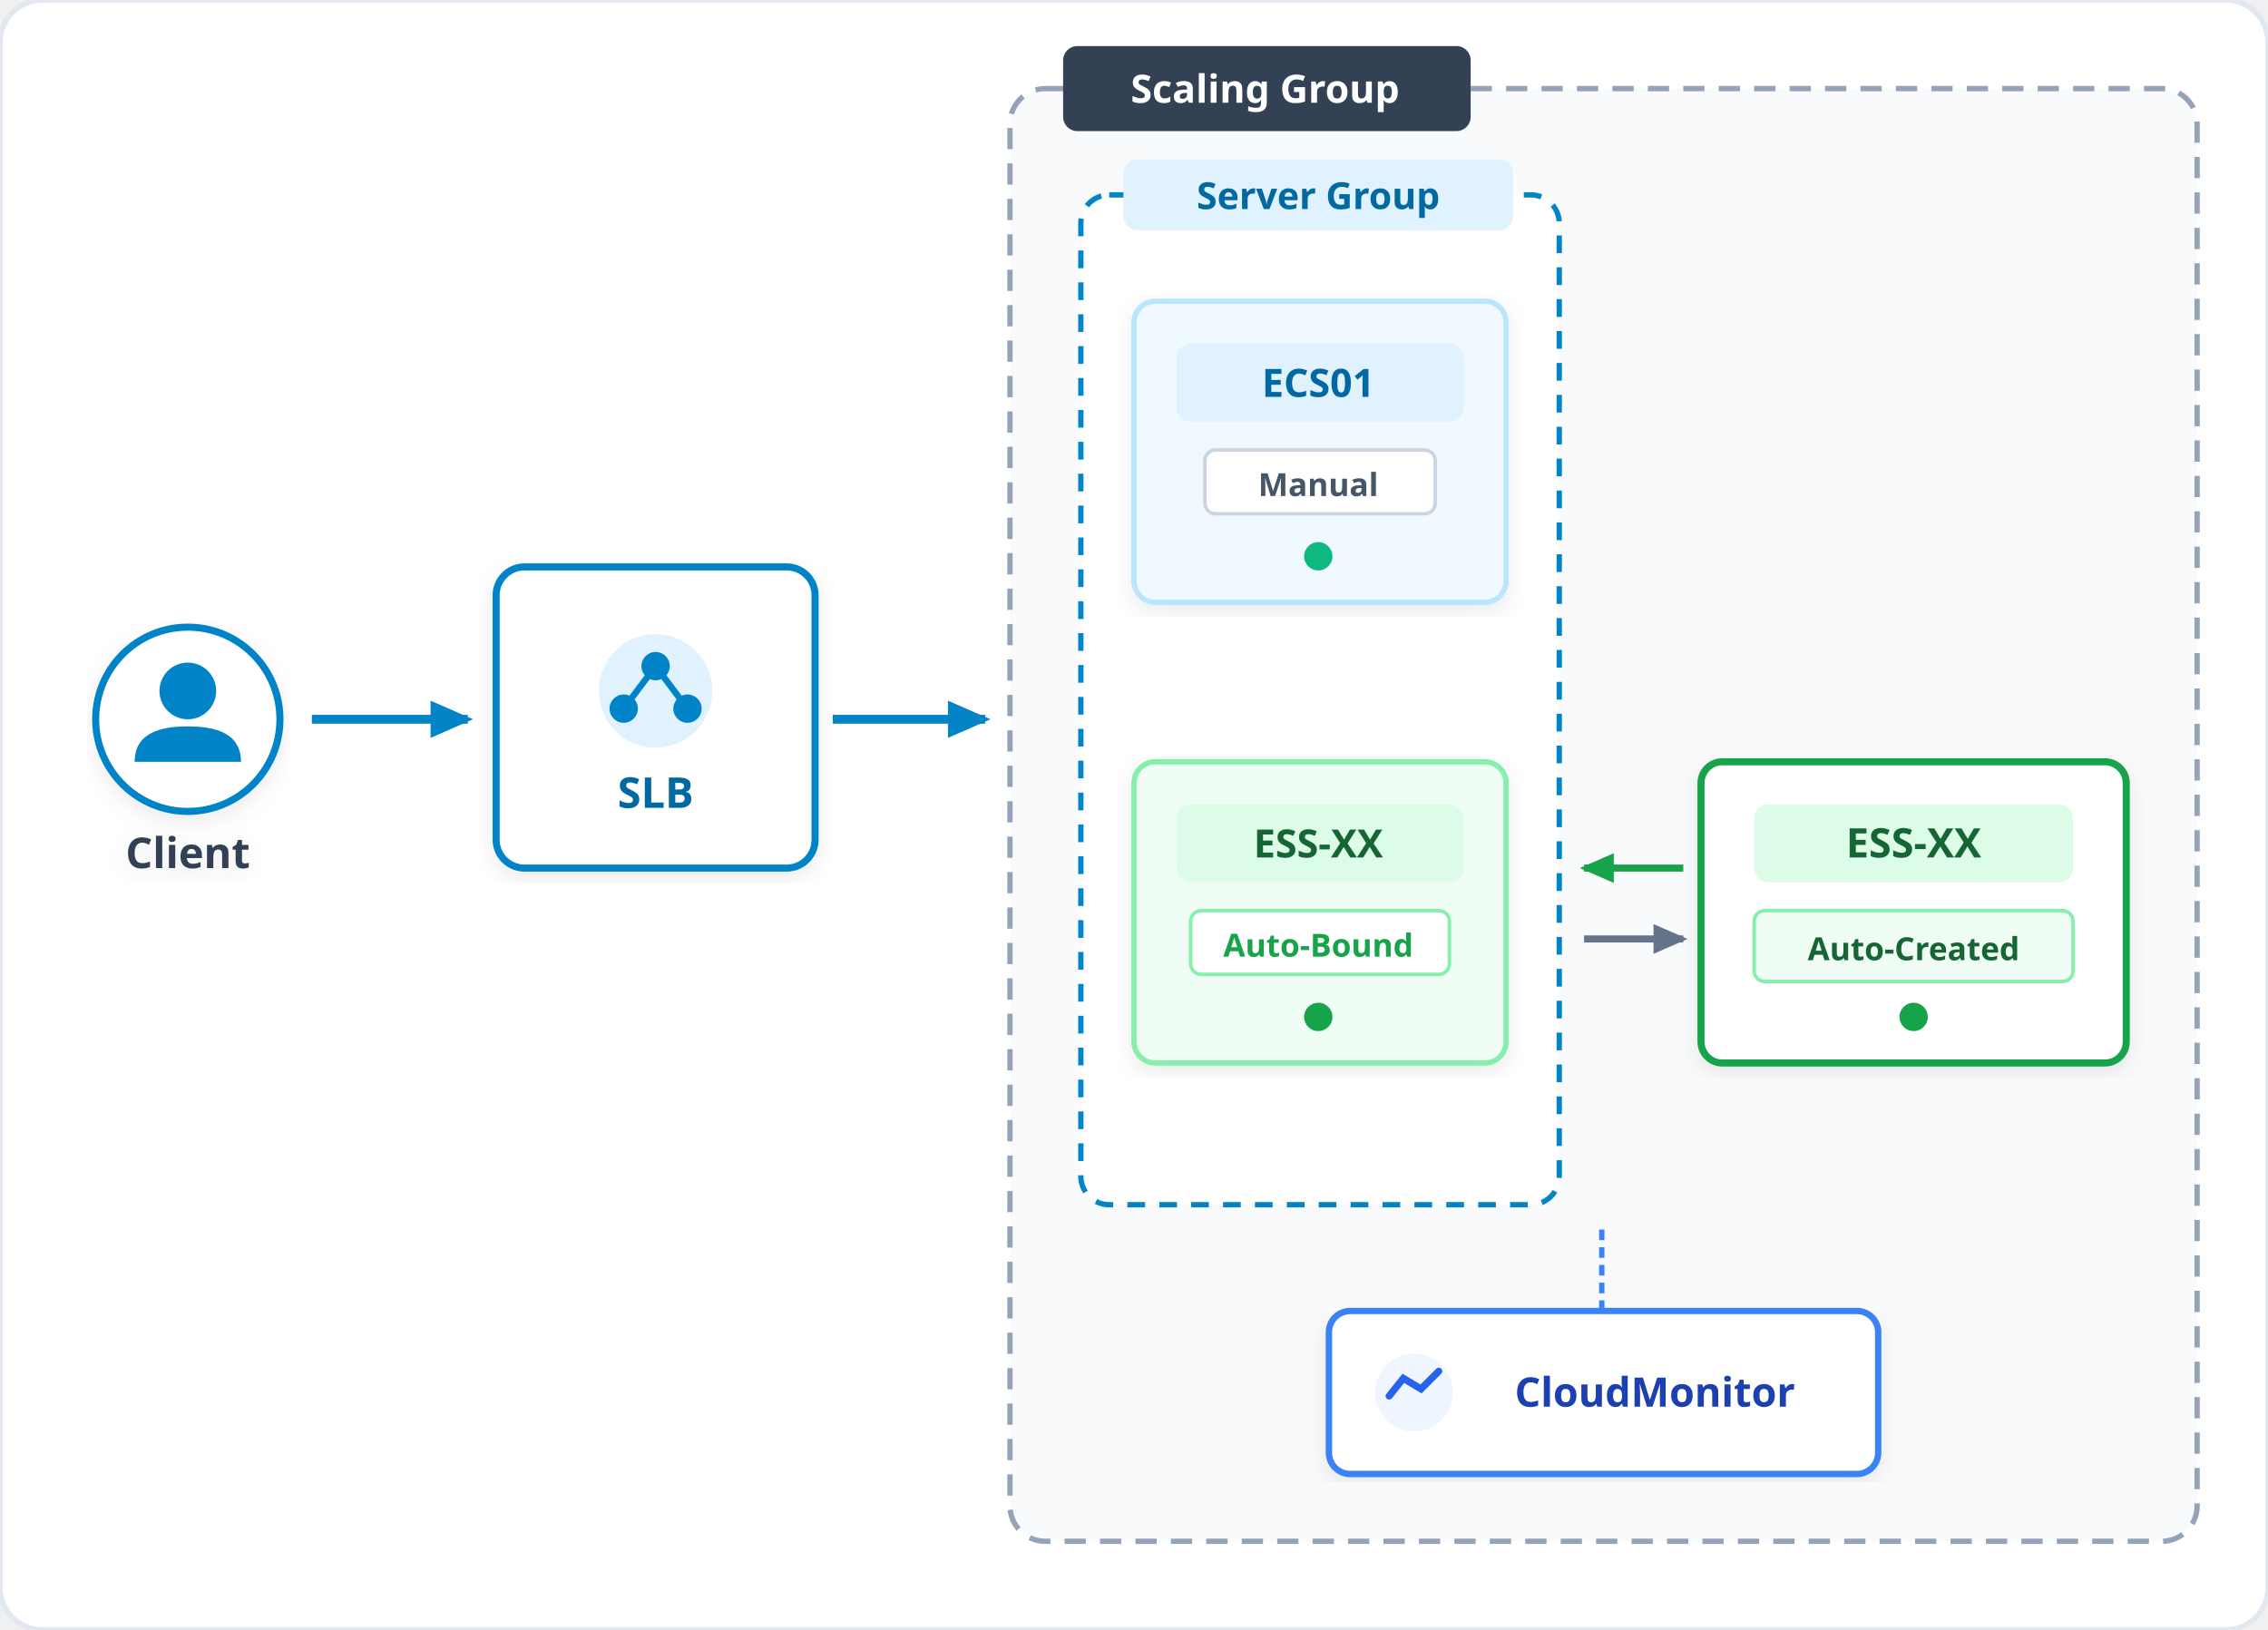
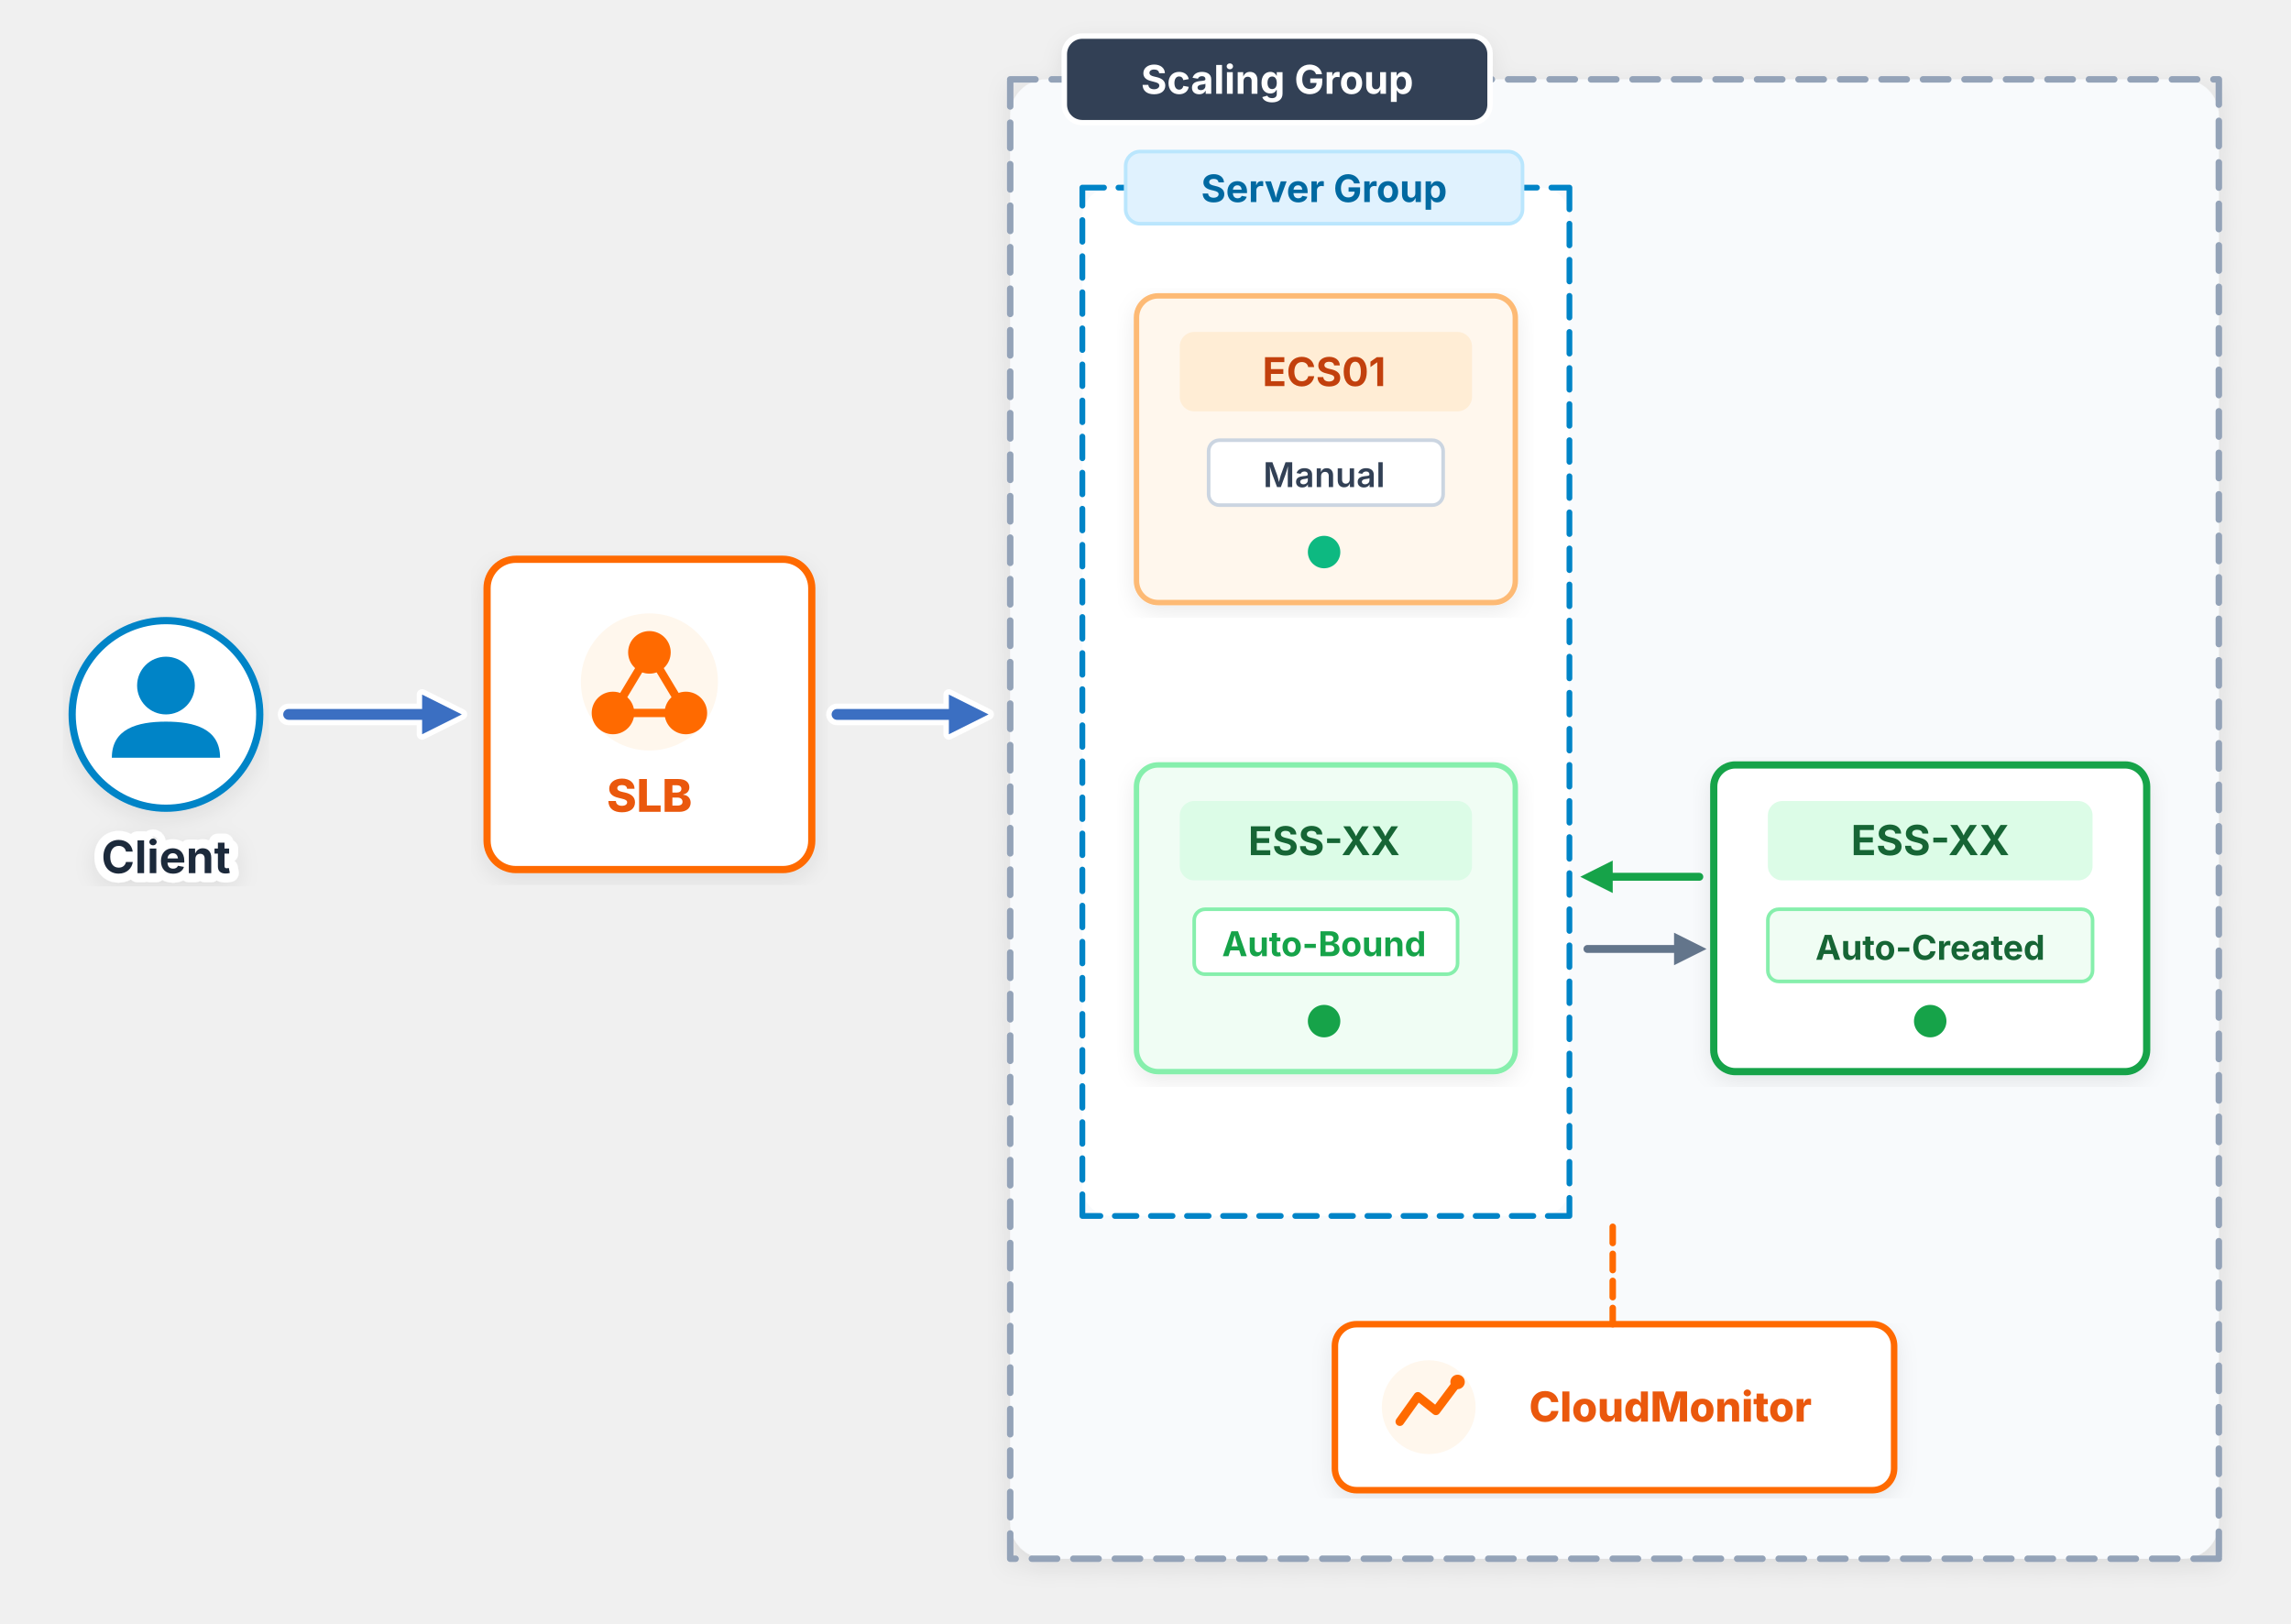
- <svg xmlns="http://www.w3.org/2000/svg" viewBox="0 0 640 460" width="100%" height="100%">
+ <svg xmlns="http://www.w3.org/2000/svg" viewBox="0 0 635 450" width="100%" height="100%">
  <defs>
-     <marker id="as-arr-blue" viewBox="0 0 10 10" refX="7" refY="5" markerWidth="6" markerHeight="6" orient="auto-start-reverse">
-       <path d="M 0 1.5 L 8 5 L 0 8.5 z" fill="#0284c7" />
-     </marker>
-     <marker id="as-arr-green" viewBox="0 0 10 10" refX="7" refY="5" markerWidth="6" markerHeight="6" orient="auto-start-reverse">
-       <path d="M 0 1.5 L 8 5 L 0 8.5 z" fill="#16a34a" />
-     </marker>
-     <marker id="as-arr-gray" viewBox="0 0 10 10" refX="7" refY="5" markerWidth="6" markerHeight="6" orient="auto-start-reverse">
-       <path d="M 0 1.5 L 8 5 L 0 8.5 z" fill="#64748b" />
-     </marker>
    <filter id="as-shadow" x="-5%" y="-5%" width="110%" height="110%">
-       <feDropShadow dx="0" dy="2" stdDeviation="3" flood-opacity="0.08" />
+       <feDropShadow dx="0" dy="2" stdDeviation="3" flood-color="#0f172a" flood-opacity="0.08" />
    </filter>
  </defs>
-   <rect width="640" height="460" rx="12" fill="#ffffff" stroke="#e2e8f0" stroke-width="1.5" />
-   <g transform="translate(25, 175)" filter="url(#as-shadow)">
+   <g transform="translate(18, 170)" filter="url(#as-shadow)">
    <circle cx="28" cy="28" r="26" fill="#ffffff" stroke="#0284c7" stroke-width="2" />
    <circle cx="28" cy="20" r="8" fill="#0284c7" />
    <path d="M 13 40 C 13 32 20 30 28 30 C 36 30 43 32 43 40" fill="#0284c7" />
-     <text x="28" y="70" text-anchor="middle" fill="#334155" font-family="system-ui, sans-serif" font-size="12" font-weight="600">Client</text>
+     <text x="28" y="72" text-anchor="middle" font-family="'Inter', system-ui, -apple-system, sans-serif" font-size="12.5" font-weight="700" fill="none" stroke="#ffffff" stroke-width="5.0" stroke-linejoin="round" stroke-linecap="round">Client</text>
+     <text x="28" y="72" text-anchor="middle" font-family="'Inter', system-ui, -apple-system, sans-serif" font-size="12.5" font-weight="700" fill="#1e293b">Client</text>
  </g>
-   <line x1="88" y1="203" x2="132" y2="203" stroke="#0284c7" stroke-width="2.5" marker-end="url(#as-arr-blue)" />
-   <g transform="translate(140, 160)" filter="url(#as-shadow)">
-     <rect width="90" height="85" rx="8" fill="#ffffff" stroke="#0284c7" stroke-width="2" />
-     <circle cx="45" cy="35" r="16" fill="#e0f2fe" />
-     <circle cx="45" cy="28" r="4" fill="#0284c7" />
-     <circle cx="36" cy="40" r="4" fill="#0284c7" />
-     <circle cx="54" cy="40" r="4" fill="#0284c7" />
-     <path d="M 45 28 L 36 40 M 45 28 L 54 40" stroke="#0284c7" stroke-width="1.8" />
-     <text x="45" y="68" text-anchor="middle" fill="#0369a1" font-family="system-ui, sans-serif" font-size="12" font-weight="700">SLB</text>
+   <g>
+     <line x1="80.0" y1="198.0" x2="121.0" y2="198.0" stroke="#ffffff" stroke-width="6" stroke-linecap="round" />
+     <polygon points="128.00,198.00 117.00,203.50 117.00,192.50" fill="#ffffff" stroke="#ffffff" stroke-width="3" stroke-linejoin="round" />
+     <line x1="80.0" y1="198.0" x2="121.0" y2="198.0" stroke="#3b6fc2" stroke-width="3" stroke-linecap="round" />
+     <polygon points="128.00,198.00 117.00,203.50 117.00,192.50" fill="#3b6fc2" />
  </g>
-   <line x1="235" y1="203" x2="278" y2="203" stroke="#0284c7" stroke-width="2.5" marker-end="url(#as-arr-blue)" />
-   <g transform="translate(285, 25)">
-     <rect width="335" height="410" rx="10" fill="#f8fafc" stroke="#94a3b8" stroke-width="1.5" stroke-dasharray="6,4" />
-     <rect x="15" y="-12" width="115" height="24" rx="4" fill="#334155" />
-     <text x="72" y="4" text-anchor="middle" fill="#ffffff" font-family="system-ui, sans-serif" font-size="11" font-weight="700">Scaling Group</text>
+   <g transform="translate(135, 155)" filter="url(#as-shadow)">
+     <rect width="90" height="86" rx="8" fill="#ffffff" stroke="#ff6a00" stroke-width="2" />
+     <circle cx="45" cy="34" r="19" fill="#fff7ed" />
+     <g>
+       <line x1="45.0" y1="25.8" x2="34.9" y2="42.6" stroke="#ff6a00" stroke-width="2.3" stroke-linecap="round" />
+       <line x1="45.0" y1="25.8" x2="55.1" y2="42.6" stroke="#ff6a00" stroke-width="2.3" stroke-linecap="round" />
+       <line x1="34.9" y1="42.6" x2="55.1" y2="42.6" stroke="#ff6a00" stroke-width="2.3" stroke-linecap="round" />
+       <circle cx="45.0" cy="25.8" r="5.9" fill="#ff6a00" />
+       <circle cx="34.9" cy="42.6" r="5.9" fill="#ff6a00" />
+       <circle cx="55.1" cy="42.6" r="5.9" fill="#ff6a00" />
+     </g>
+     <text x="45" y="70" text-anchor="middle" fill="#ea580c" font-family="'Inter', system-ui, sans-serif" font-size="12.5" font-weight="800">SLB</text>
+   </g>
+   <g>
+     <line x1="232.0" y1="198.0" x2="267.0" y2="198.0" stroke="#ffffff" stroke-width="6" stroke-linecap="round" />
+     <polygon points="274.00,198.00 263.00,203.50 263.00,192.50" fill="#ffffff" stroke="#ffffff" stroke-width="3" stroke-linejoin="round" />
+     <line x1="232.0" y1="198.0" x2="267.0" y2="198.0" stroke="#3b6fc2" stroke-width="3" stroke-linecap="round" />
+     <polygon points="274.00,198.00 263.00,203.50 263.00,192.50" fill="#3b6fc2" />
+   </g>
+   <g transform="translate(280, 22)" filter="url(#as-shadow)">
+     <rect width="335" height="410" rx="10" fill="#f8fafc" stroke="none" />
+     <path d="M0.00 0.00L7.00 0.00 M11.50 0.00L18.50 0.00 M23.00 0.00L30.00 0.00 M34.50 0.00L41.50 0.00 M46.00 0.00L53.00 0.00 M57.50 0.00L64.50 0.00 M69.00 0.00L76.00 0.00 M80.50 0.00L87.50 0.00 M92.00 0.00L99.00 0.00 M103.50 0.00L110.50 0.00 M115.00 0.00L122.00 0.00 M126.50 0.00L133.50 0.00 M138.00 0.00L145.00 0.00 M149.50 0.00L156.50 0.00 M161.00 0.00L168.00 0.00 M172.50 0.00L179.50 0.00 M184.00 0.00L191.00 0.00 M195.50 0.00L202.50 0.00 M207.00 0.00L214.00 0.00 M218.50 0.00L225.50 0.00 M230.00 0.00L237.00 0.00 M241.50 0.00L248.50 0.00 M253.00 0.00L260.00 0.00 M264.50 0.00L271.50 0.00 M276.00 0.00L283.00 0.00 M287.50 0.00L294.50 0.00 M299.00 0.00L306.00 0.00 M310.50 0.00L317.50 0.00 M322.00 0.00L329.00 0.00 M333.50 0.00L335.00 0.00 M335.00 0.00L335.00 7.00 M335.00 11.50L335.00 18.50 M335.00 23.00L335.00 30.00 M335.00 34.50L335.00 41.50 M335.00 46.00L335.00 53.00 M335.00 57.50L335.00 64.50 M335.00 69.00L335.00 76.00 M335.00 80.50L335.00 87.50 M335.00 92.00L335.00 99.00 M335.00 103.50L335.00 110.50 M335.00 115.00L335.00 122.00 M335.00 126.50L335.00 133.50 M335.00 138.00L335.00 145.00 M335.00 149.50L335.00 156.50 M335.00 161.00L335.00 168.00 M335.00 172.50L335.00 179.50 M335.00 184.00L335.00 191.00 M335.00 195.50L335.00 202.50 M335.00 207.00L335.00 214.00 M335.00 218.50L335.00 225.50 M335.00 230.00L335.00 237.00 M335.00 241.50L335.00 248.50 M335.00 253.00L335.00 260.00 M335.00 264.50L335.00 271.50 M335.00 276.00L335.00 283.00 M335.00 287.50L335.00 294.50 M335.00 299.00L335.00 306.00 M335.00 310.50L335.00 317.50 M335.00 322.00L335.00 329.00 M335.00 333.50L335.00 340.50 M335.00 345.00L335.00 352.00 M335.00 356.50L335.00 363.50 M335.00 368.00L335.00 375.00 M335.00 379.50L335.00 386.50 M335.00 391.00L335.00 398.00 M335.00 402.50L335.00 409.50 M335.00 410.00L328.00 410.00 M323.50 410.00L316.50 410.00 M312.00 410.00L305.00 410.00 M300.50 410.00L293.50 410.00 M289.00 410.00L282.00 410.00 M277.50 410.00L270.50 410.00 M266.00 410.00L259.00 410.00 M254.50 410.00L247.50 410.00 M243.00 410.00L236.00 410.00 M231.50 410.00L224.50 410.00 M220.00 410.00L213.00 410.00 M208.50 410.00L201.50 410.00 M197.00 410.00L190.00 410.00 M185.50 410.00L178.50 410.00 M174.00 410.00L167.00 410.00 M162.50 410.00L155.50 410.00 M151.00 410.00L144.00 410.00 M139.50 410.00L132.50 410.00 M128.00 410.00L121.00 410.00 M116.50 410.00L109.50 410.00 M105.00 410.00L98.00 410.00 M93.50 410.00L86.50 410.00 M82.00 410.00L75.00 410.00 M70.50 410.00L63.50 410.00 M59.00 410.00L52.00 410.00 M47.50 410.00L40.50 410.00 M36.00 410.00L29.00 410.00 M24.50 410.00L17.50 410.00 M13.00 410.00L6.00 410.00 M1.50 410.00L0.00 410.00 M0.00 410.00L0.00 403.00 M0.00 398.50L0.00 391.50 M0.00 387.00L0.00 380.00 M0.00 375.50L0.00 368.50 M0.00 364.00L0.00 357.00 M0.00 352.50L0.00 345.50 M0.00 341.00L0.00 334.00 M0.00 329.50L0.00 322.50 M0.00 318.00L0.00 311.00 M0.00 306.50L0.00 299.50 M0.00 295.00L0.00 288.00 M0.00 283.50L0.00 276.50 M0.00 272.00L0.00 265.00 M0.00 260.50L0.00 253.50 M0.00 249.00L0.00 242.00 M0.00 237.50L0.00 230.50 M0.00 226.00L0.00 219.00 M0.00 214.50L0.00 207.50 M0.00 203.00L0.00 196.00 M0.00 191.50L0.00 184.50 M0.00 180.00L0.00 173.00 M0.00 168.50L0.00 161.50 M0.00 157.00L0.00 150.00 M0.00 145.50L0.00 138.50 M0.00 134.00L0.00 127.00 M0.00 122.50L0.00 115.50 M0.00 111.00L0.00 104.00 M0.00 99.50L0.00 92.50 M0.00 88.00L0.00 81.00 M0.00 76.50L0.00 69.50 M0.00 65.00L0.00 58.00 M0.00 53.50L0.00 46.50 M0.00 42.00L0.00 35.00 M0.00 30.50L0.00 23.50 M0.00 19.00L0.00 12.00 M0.00 7.50L0.00 0.50" fill="none" stroke="#94a3b8" stroke-width="1.8" stroke-linecap="round" />
+     <rect x="15" y="-12" width="118" height="24" rx="5" fill="#334155" stroke="#ffffff" stroke-width="1.5" />
+     <text x="74" y="4" text-anchor="middle" fill="#ffffff" font-family="'Inter', system-ui, sans-serif" font-size="11" font-weight="700">Scaling Group</text>
    <g transform="translate(20, 30)">
-       <rect width="135" height="285" rx="8" fill="#ffffff" stroke="#0284c7" stroke-width="1.5" stroke-dasharray="5,4" />
-       <rect x="12" y="-10" width="110" height="20" rx="4" fill="#e0f2fe" />
-       <text x="67" y="4" text-anchor="middle" fill="#0369a1" font-family="system-ui, sans-serif" font-size="10.5" font-weight="700">Server Group</text>
+       <rect width="135" height="285" rx="8" fill="#ffffff" stroke="none" />
+       <path d="M0.00 0.00L6.00 0.00 M10.00 0.00L16.00 0.00 M20.00 0.00L26.00 0.00 M30.00 0.00L36.00 0.00 M40.00 0.00L46.00 0.00 M50.00 0.00L56.00 0.00 M60.00 0.00L66.00 0.00 M70.00 0.00L76.00 0.00 M80.00 0.00L86.00 0.00 M90.00 0.00L96.00 0.00 M100.00 0.00L106.00 0.00 M110.00 0.00L116.00 0.00 M120.00 0.00L126.00 0.00 M130.00 0.00L135.00 0.00 M135.00 0.00L135.00 6.00 M135.00 10.00L135.00 16.00 M135.00 20.00L135.00 26.00 M135.00 30.00L135.00 36.00 M135.00 40.00L135.00 46.00 M135.00 50.00L135.00 56.00 M135.00 60.00L135.00 66.00 M135.00 70.00L135.00 76.00 M135.00 80.00L135.00 86.00 M135.00 90.00L135.00 96.00 M135.00 100.00L135.00 106.00 M135.00 110.00L135.00 116.00 M135.00 120.00L135.00 126.00 M135.00 130.00L135.00 136.00 M135.00 140.00L135.00 146.00 M135.00 150.00L135.00 156.00 M135.00 160.00L135.00 166.00 M135.00 170.00L135.00 176.00 M135.00 180.00L135.00 186.00 M135.00 190.00L135.00 196.00 M135.00 200.00L135.00 206.00 M135.00 210.00L135.00 216.00 M135.00 220.00L135.00 226.00 M135.00 230.00L135.00 236.00 M135.00 240.00L135.00 246.00 M135.00 250.00L135.00 256.00 M135.00 260.00L135.00 266.00 M135.00 270.00L135.00 276.00 M135.00 280.00L135.00 285.00 M135.00 285.00L129.00 285.00 M125.00 285.00L119.00 285.00 M115.00 285.00L109.00 285.00 M105.00 285.00L99.00 285.00 M95.00 285.00L89.00 285.00 M85.00 285.00L79.00 285.00 M75.00 285.00L69.00 285.00 M65.00 285.00L59.00 285.00 M55.00 285.00L49.00 285.00 M45.00 285.00L39.00 285.00 M35.00 285.00L29.00 285.00 M25.00 285.00L19.00 285.00 M15.00 285.00L9.00 285.00 M5.00 285.00L0.00 285.00 M0.00 285.00L0.00 279.00 M0.00 275.00L0.00 269.00 M0.00 265.00L0.00 259.00 M0.00 255.00L0.00 249.00 M0.00 245.00L0.00 239.00 M0.00 235.00L0.00 229.00 M0.00 225.00L0.00 219.00 M0.00 215.00L0.00 209.00 M0.00 205.00L0.00 199.00 M0.00 195.00L0.00 189.00 M0.00 185.00L0.00 179.00 M0.00 175.00L0.00 169.00 M0.00 165.00L0.00 159.00 M0.00 155.00L0.00 149.00 M0.00 145.00L0.00 139.00 M0.00 135.00L0.00 129.00 M0.00 125.00L0.00 119.00 M0.00 115.00L0.00 109.00 M0.00 105.00L0.00 99.00 M0.00 95.00L0.00 89.00 M0.00 85.00L0.00 79.00 M0.00 75.00L0.00 69.00 M0.00 65.00L0.00 59.00 M0.00 55.00L0.00 49.00 M0.00 45.00L0.00 39.00 M0.00 35.00L0.00 29.00 M0.00 25.00L0.00 19.00 M0.00 15.00L0.00 9.00 M0.00 5.00L0.00 0.00" fill="none" stroke="#0284c7" stroke-width="1.6" stroke-linecap="round" />
+       <rect x="12" y="-10" width="110" height="20" rx="4" fill="#e0f2fe" stroke="#bae6fd" stroke-width="1" />
+       <text x="67" y="4" text-anchor="middle" fill="#0369a1" font-family="'Inter', system-ui, sans-serif" font-size="10.5" font-weight="700">Server Group</text>
      <g transform="translate(15, 30)" filter="url(#as-shadow)">
-         <rect width="105" height="85" rx="6" fill="#f0f9ff" stroke="#bae6fd" stroke-width="1.5" />
-         <rect x="12" y="12" width="81" height="22" rx="4" fill="#e0f2fe" />
-         <text x="52" y="27" text-anchor="middle" fill="#0369a1" font-family="system-ui, sans-serif" font-size="11" font-weight="700">ECS01</text>
-         <rect x="20" y="42" width="65" height="18" rx="3" fill="#ffffff" stroke="#cbd5e1" stroke-width="1" />
-         <text x="52" y="55" text-anchor="middle" fill="#475569" font-family="system-ui, sans-serif" font-size="9" font-weight="600">Manual</text>
-         <circle cx="52" cy="72" r="4" fill="#10b981" />
+         <rect width="105" height="85" rx="6" fill="#fff7ed" stroke="#fdba74" stroke-width="1.5" />
+         <rect x="12" y="10" width="81" height="22" rx="4" fill="#ffedd5" />
+         <text x="52" y="25" text-anchor="middle" fill="#c2410c" font-family="'Inter', system-ui, sans-serif" font-size="11" font-weight="700">ECS01</text>
+         <rect x="20" y="40" width="65" height="18" rx="3" fill="#ffffff" stroke="#cbd5e1" stroke-width="1" />
+         <text x="52" y="53" text-anchor="middle" fill="#334155" font-family="'Inter', system-ui, sans-serif" font-size="9.5" font-weight="600">Manual</text>
+         <circle cx="52" cy="71" r="4.5" fill="#10b981" />
      </g>
      <g transform="translate(15, 160)" filter="url(#as-shadow)">
        <rect width="105" height="85" rx="6" fill="#f0fdf4" stroke="#86efac" stroke-width="1.5" />
-         <rect x="12" y="12" width="81" height="22" rx="4" fill="#dcfce7" />
-         <text x="52" y="27" text-anchor="middle" fill="#166534" font-family="system-ui, sans-serif" font-size="11" font-weight="700">ESS-XX</text>
-         <rect x="16" y="42" width="73" height="18" rx="3" fill="#ffffff" stroke="#86efac" stroke-width="1" />
-         <text x="52" y="55" text-anchor="middle" fill="#16a34a" font-family="system-ui, sans-serif" font-size="9" font-weight="700">Auto-Bound</text>
-         <circle cx="52" cy="72" r="4" fill="#16a34a" />
+         <rect x="12" y="10" width="81" height="22" rx="4" fill="#dcfce7" />
+         <text x="52" y="25" text-anchor="middle" fill="#166534" font-family="'Inter', system-ui, sans-serif" font-size="11" font-weight="700">ESS-XX</text>
+         <rect x="16" y="40" width="73" height="18" rx="3" fill="#ffffff" stroke="#86efac" stroke-width="1" />
+         <text x="52" y="53" text-anchor="middle" fill="#16a34a" font-family="'Inter', system-ui, sans-serif" font-size="9.5" font-weight="700">Auto-Bound</text>
+         <circle cx="52" cy="71" r="4.5" fill="#16a34a" />
      </g>
    </g>
    <g transform="translate(195, 190)" filter="url(#as-shadow)">
      <rect width="120" height="85" rx="6" fill="#ffffff" stroke="#16a34a" stroke-width="2" />
-       <rect x="15" y="12" width="90" height="22" rx="4" fill="#dcfce7" />
-       <text x="60" y="27" text-anchor="middle" fill="#166534" font-family="system-ui, sans-serif" font-size="11.5" font-weight="700">ESS-XX</text>
-       <rect x="15" y="42" width="90" height="20" rx="3" fill="#f0fdf4" stroke="#86efac" stroke-width="1" />
-       <text x="60" y="56" text-anchor="middle" fill="#166534" font-family="system-ui, sans-serif" font-size="9" font-weight="700">Auto-Created</text>
-       <circle cx="60" cy="72" r="4" fill="#16a34a" />
+       <rect x="15" y="10" width="90" height="22" rx="4" fill="#dcfce7" />
+       <text x="60" y="25" text-anchor="middle" fill="#166534" font-family="'Inter', system-ui, sans-serif" font-size="11.5" font-weight="700">ESS-XX</text>
+       <rect x="15" y="40" width="90" height="20" rx="3" fill="#f0fdf4" stroke="#86efac" stroke-width="1" />
+       <text x="60" y="54" text-anchor="middle" fill="#166534" font-family="'Inter', system-ui, sans-serif" font-size="9.5" font-weight="700">Auto-Created</text>
+       <circle cx="60" cy="71" r="4.5" fill="#16a34a" />
    </g>
-     <g transform="translate(160, 215)">
-       <line x1="30" y1="5" x2="2" y2="5" stroke="#16a34a" stroke-width="2" marker-end="url(#as-arr-green)" />
-       <line x1="2" y1="25" x2="30" y2="25" stroke="#64748b" stroke-width="2" marker-end="url(#as-arr-gray)" />
+     <g transform="translate(158, 215)">
+       <line x1="33" y1="6" x2="7" y2="6" stroke="#16a34a" stroke-width="2.2" stroke-linecap="round" />
+       <polygon points="0,6 9,1.5 9,10.5" fill="#16a34a" />
+       <line x1="2" y1="26" x2="28" y2="26" stroke="#64748b" stroke-width="2.2" stroke-linecap="round" />
+       <polygon points="35,26 26,21.5 26,30.5" fill="#64748b" />
    </g>
    <g transform="translate(90, 345)" filter="url(#as-shadow)">
-       <rect width="155" height="46" rx="6" fill="#ffffff" stroke="#3b82f6" stroke-width="1.8" />
-       <circle cx="24" cy="23" r="11" fill="#eff6ff" />
-       <path d="M 17 24 L 21 19 L 26 22 L 31 17" fill="none" stroke="#2563eb" stroke-width="2" stroke-linecap="round" />
-       <text x="92" y="27" text-anchor="middle" fill="#1e40af" font-family="system-ui, sans-serif" font-size="11.5" font-weight="700">CloudMonitor</text>
+       <rect width="155" height="46" rx="6" fill="#ffffff" stroke="#ff6a00" stroke-width="1.8" />
+       <circle cx="26" cy="23" r="13" fill="#fff7ed" />
+       <path d="M 18 27 L 23 20 L 28 24 L 34 16" fill="none" stroke="#ff6a00" stroke-width="2.4" stroke-linecap="round" stroke-linejoin="round" />
+       <circle cx="34" cy="16" r="2" fill="#ff6a00" />
+       <text x="93" y="27" text-anchor="middle" fill="#ea580c" font-family="'Inter', system-ui, sans-serif" font-size="11.5" font-weight="800">CloudMonitor</text>
    </g>
-     <line x1="167" y1="345" x2="167" y2="322" stroke="#3b82f6" stroke-width="1.5" stroke-dasharray="3,2" />
+     <path d="M167.00 345.00L167.00 340.50 M167.00 337.50L167.00 333.00 M167.00 330.00L167.00 325.50 M167.00 322.50L167.00 318.00" fill="none" stroke="#ff6a00" stroke-width="1.8" stroke-linecap="round" />
  </g>
</svg>
